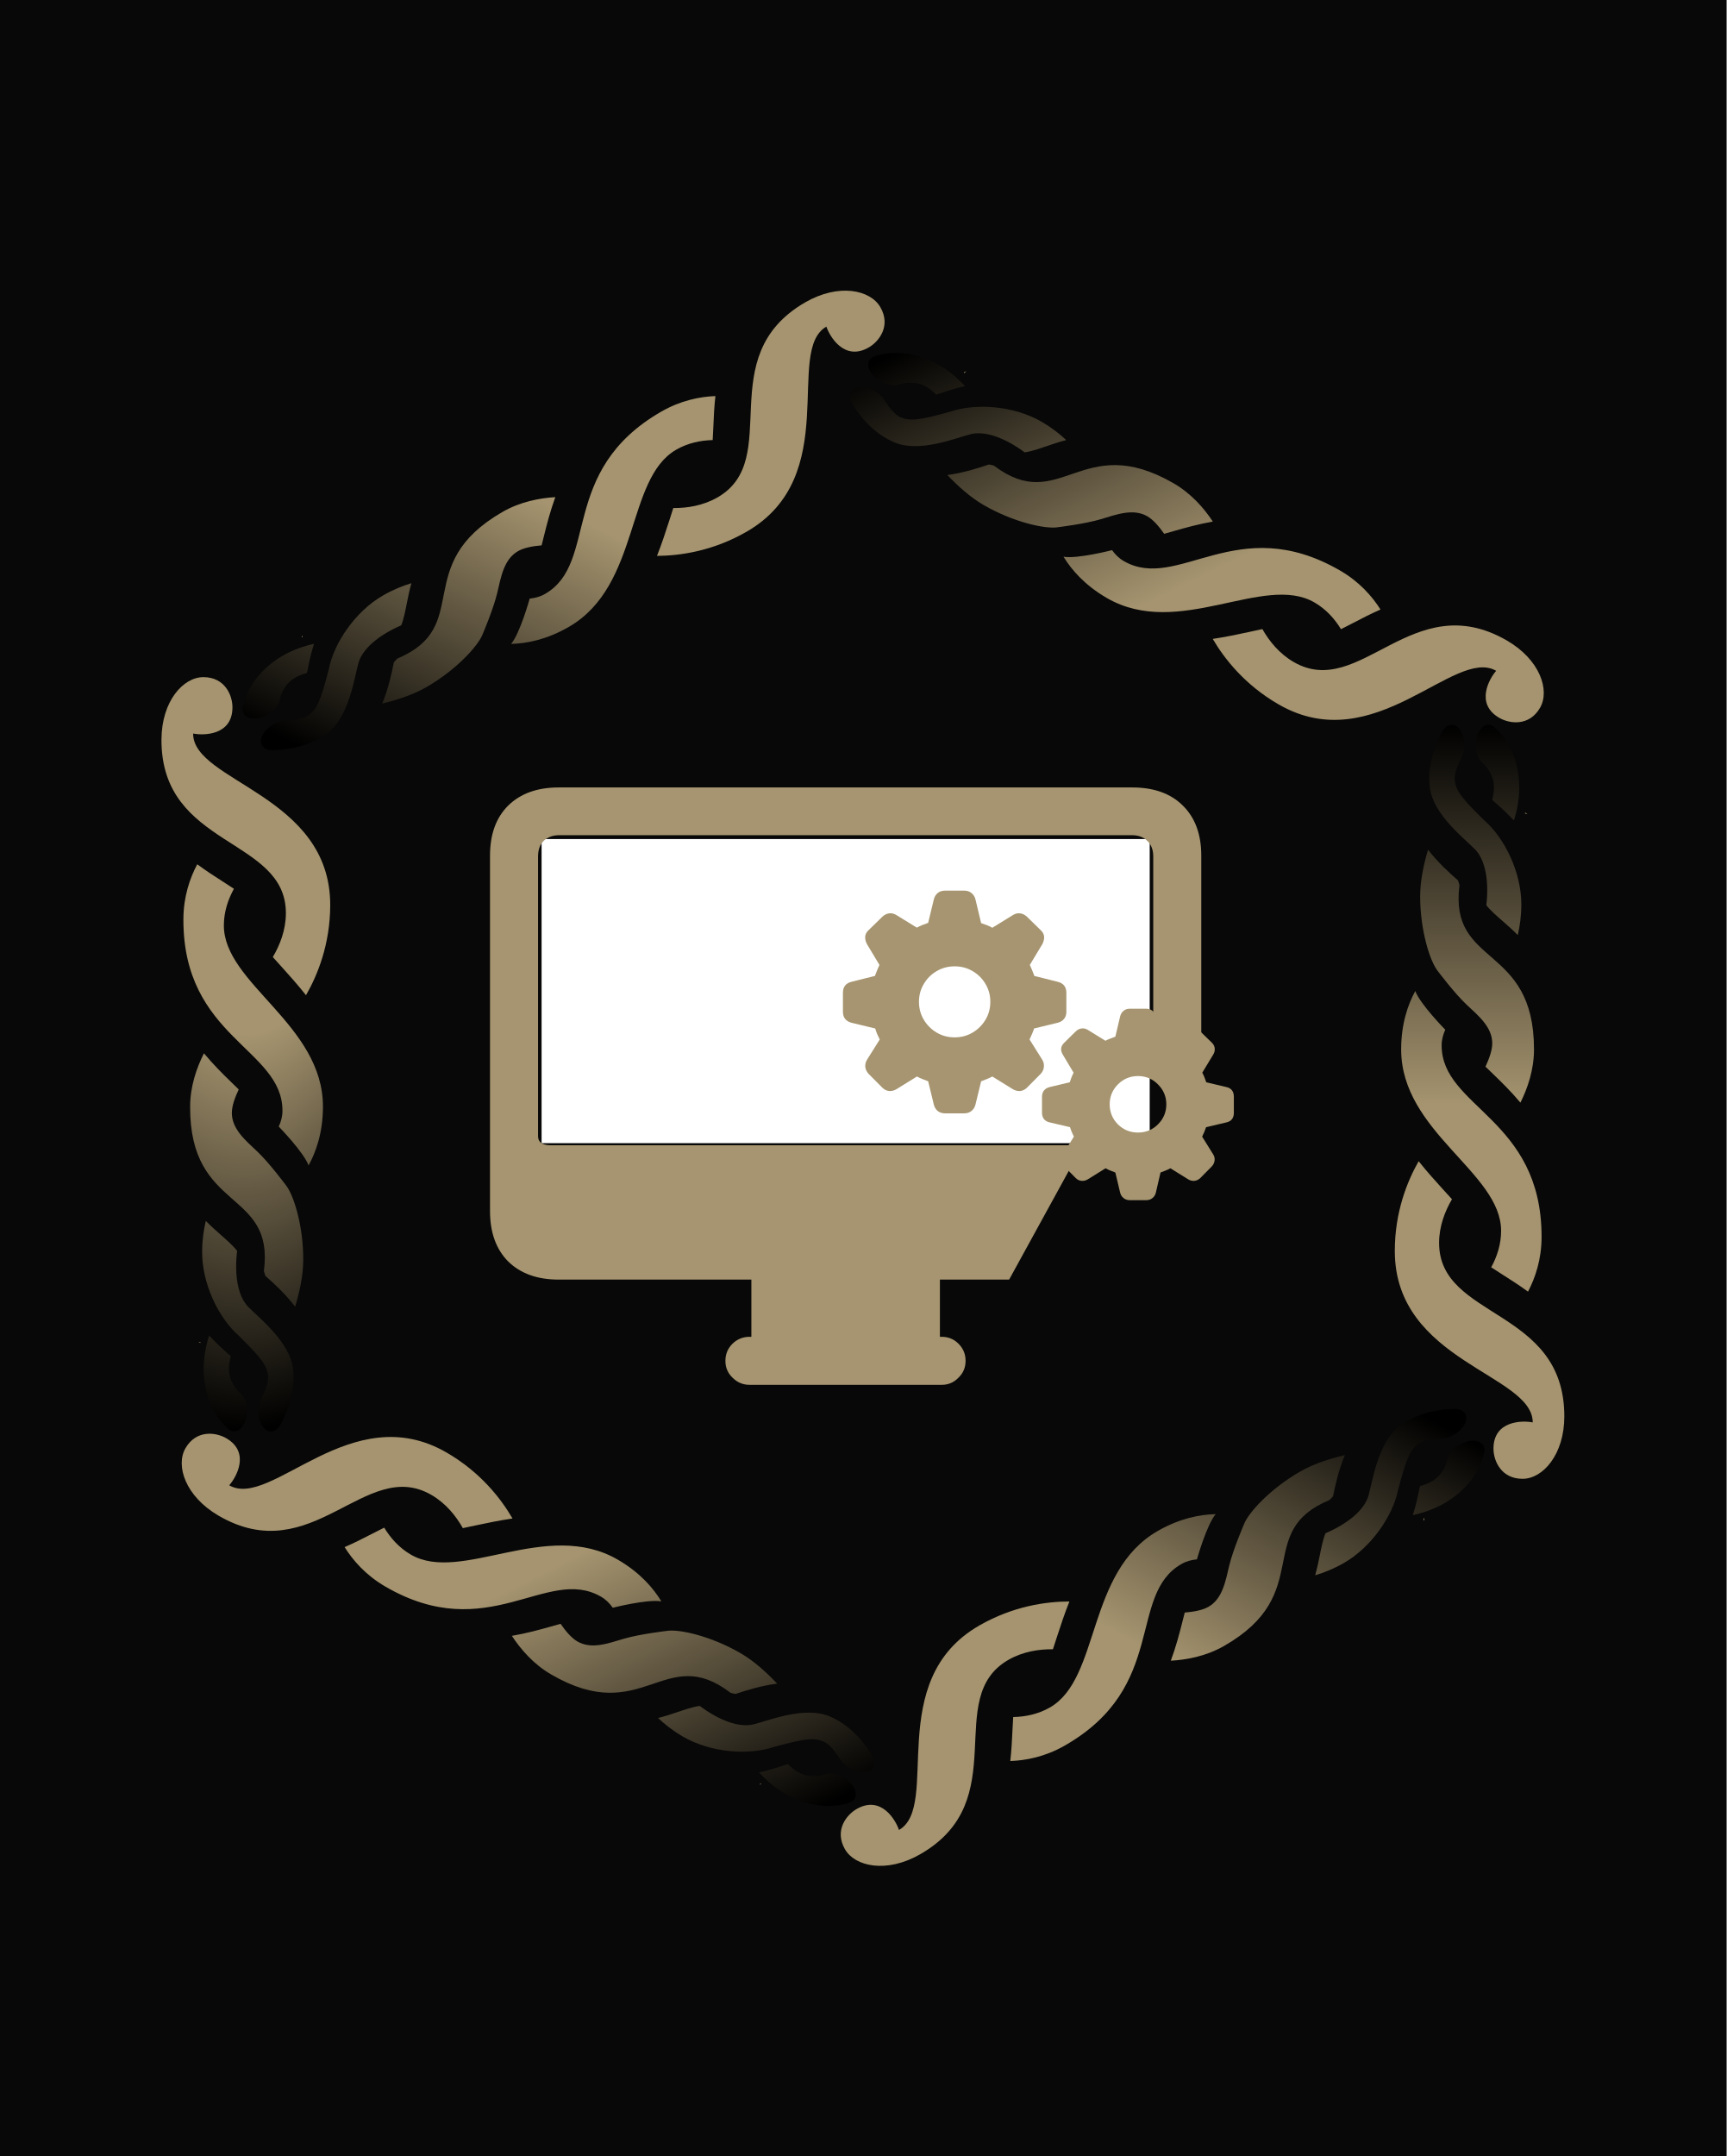
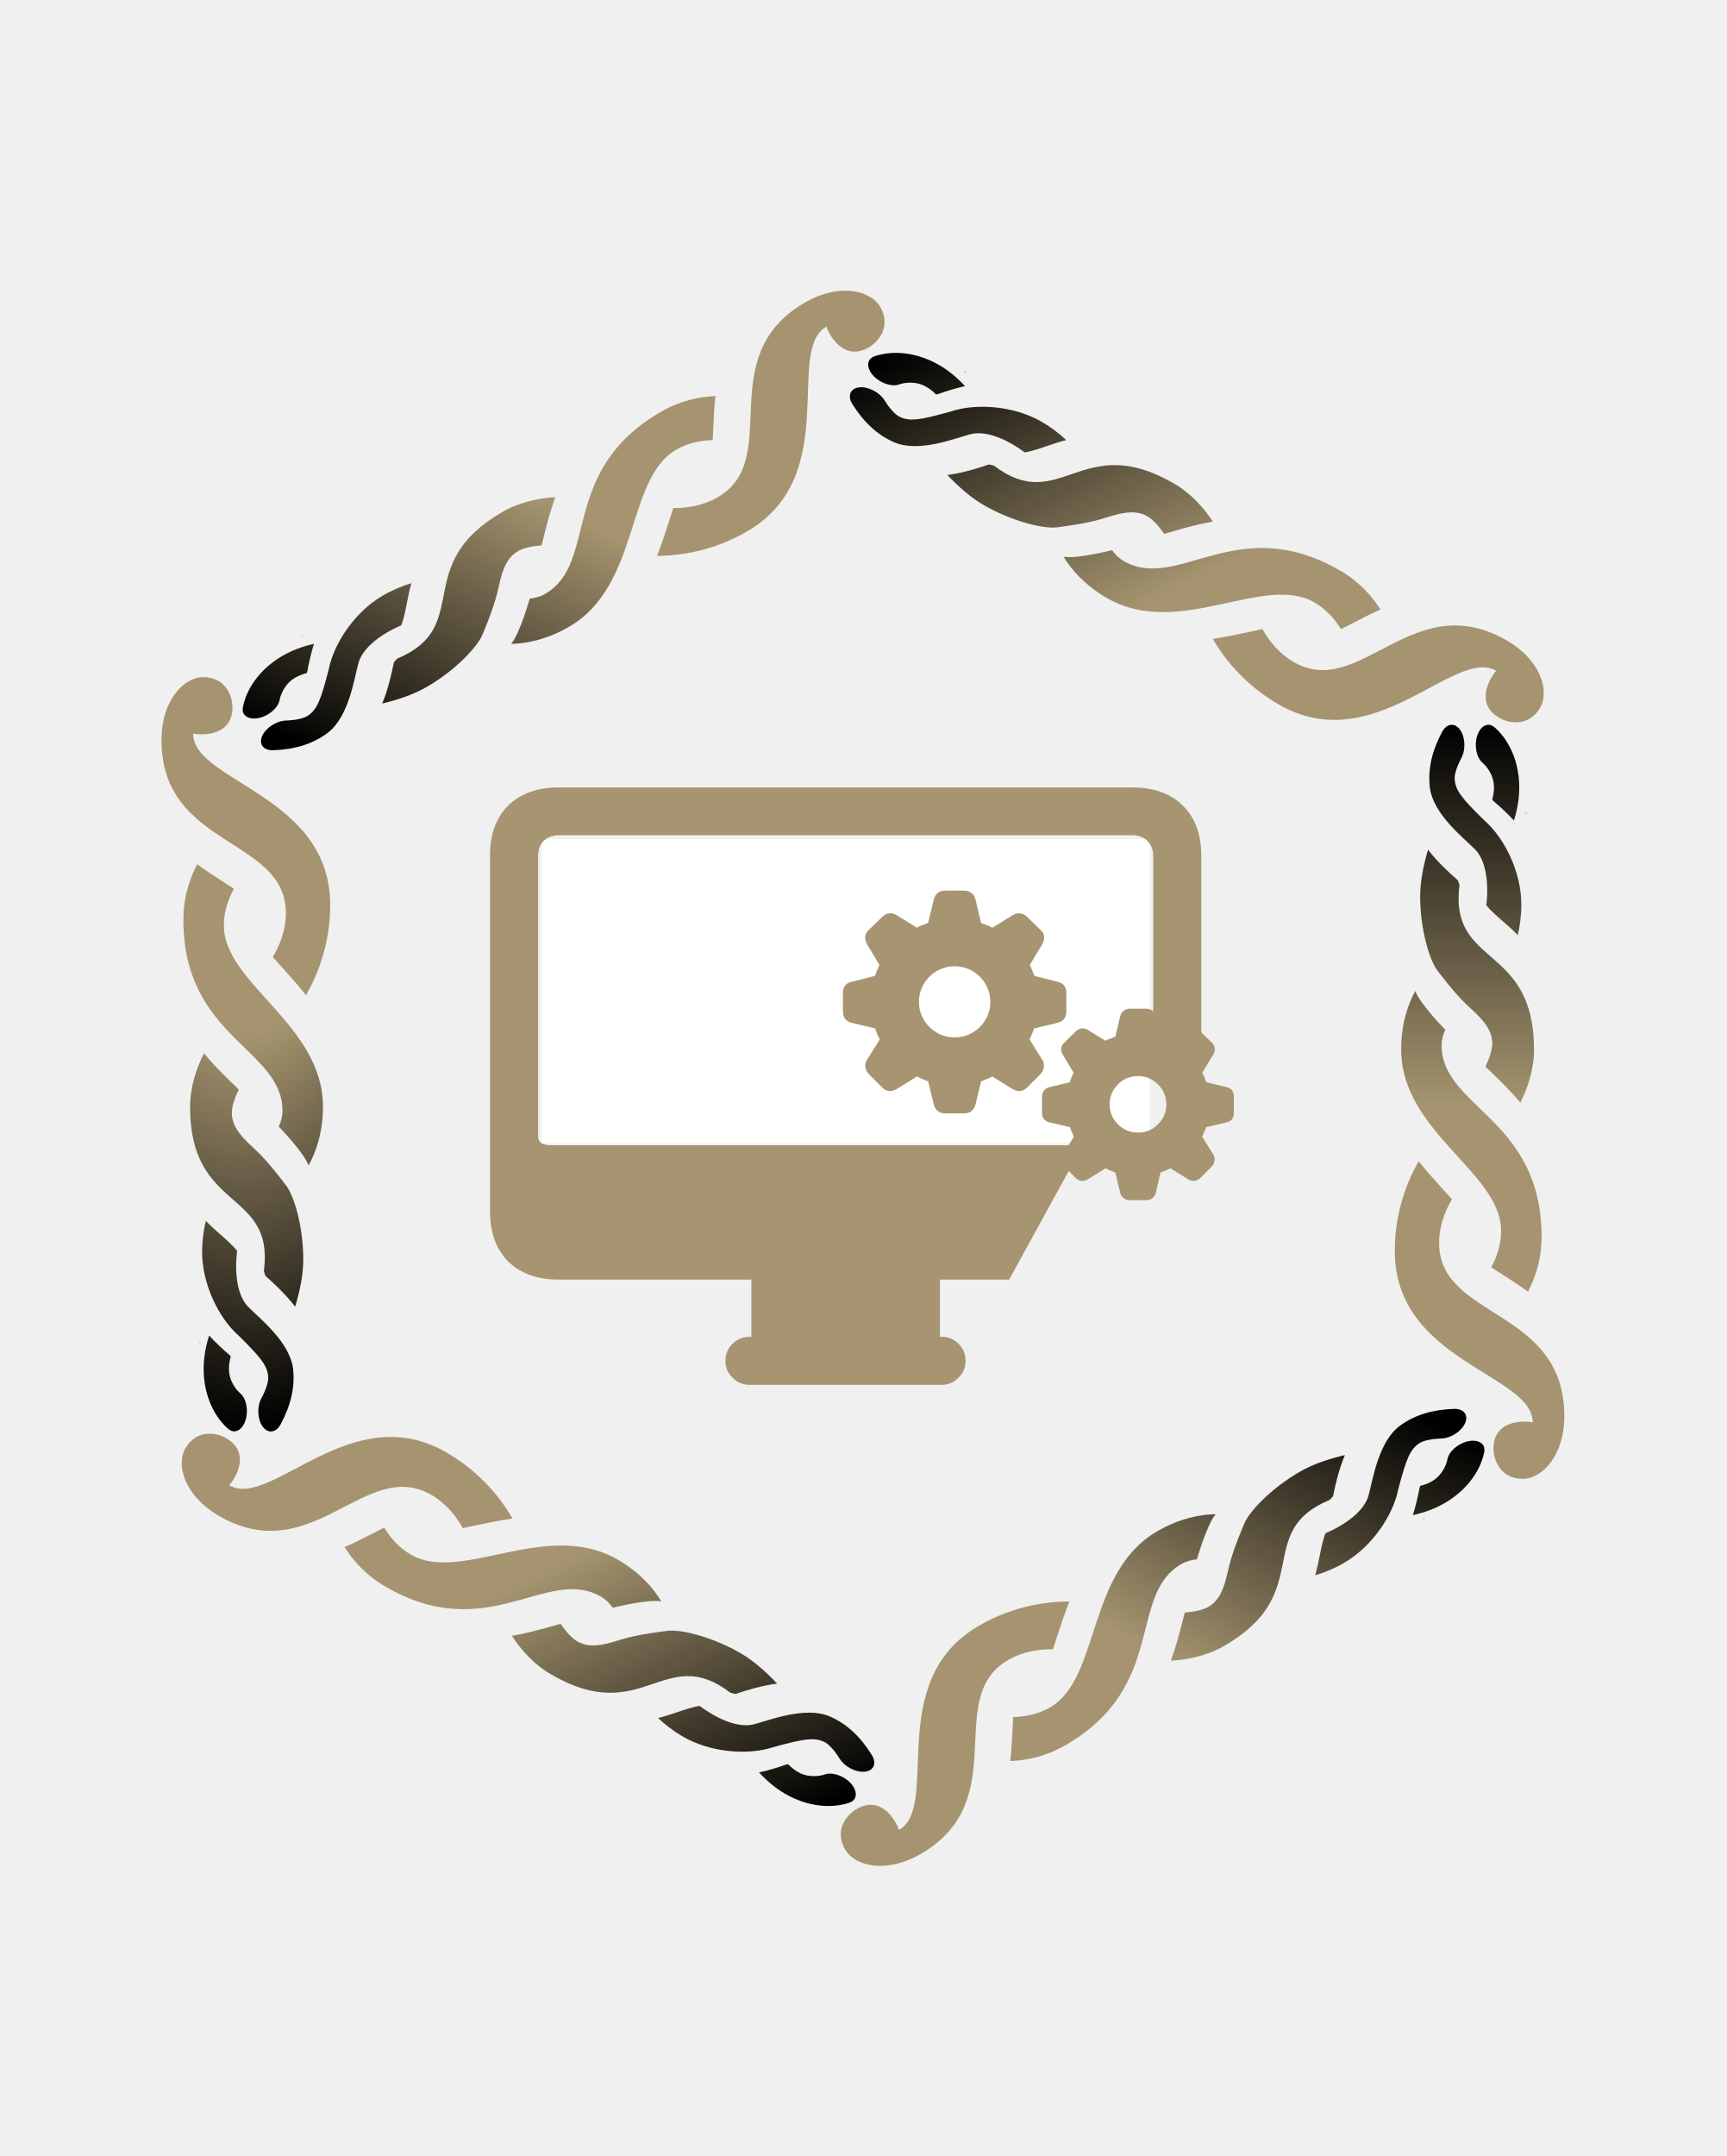
<svg xmlns="http://www.w3.org/2000/svg" width="318" height="397" viewBox="0 0 318 397" fill="none">
-   <rect width="318" height="397" fill="#080808" />
  <path d="M100.25 210V155H211.25V210H100.25Z" fill="white" stroke="white" />
  <path d="M177.516 68.577C177.55 68.622 177.58 68.67 177.615 68.713C177.703 68.633 177.778 68.521 177.869 68.446C177.888 68.41 177.923 68.379 177.943 68.343L177.516 68.577ZM121.005 102.361C125.284 102.331 131.32 101.476 137.529 97.896C155.234 87.687 144.474 64.597 152.199 60.143C152.81 61.941 155.496 66.576 160.002 63.978C161.934 62.864 164.125 59.989 162.145 56.563C160.281 53.339 154.44 52.137 148.324 55.663C130.942 65.686 144.399 84.528 132.167 91.581C129.482 93.129 126.537 93.566 124.009 93.55C124.004 93.572 123.991 93.596 123.985 93.615C123.721 94.415 123.483 95.18 123.273 95.841C122.609 97.915 121.884 100.124 121.005 102.361ZM100.388 109.363C99.477 109.889 98.507 110.134 97.559 110.223C97.559 110.223 95.798 116.578 94.137 118.567C96.976 118.497 100.678 117.795 104.76 115.441C117.961 107.829 115.195 88.196 124.527 82.815C126.703 81.56 129.049 81.089 131.261 81.033C131.32 80.096 131.359 79.206 131.389 78.485C131.461 76.753 131.544 74.878 131.762 72.931C128.908 73.042 125.373 73.729 121.764 75.809C102.772 86.76 110.366 103.609 100.388 109.363ZM102.277 91.542C99.34 91.717 95.796 92.394 92.529 94.278C75.552 104.067 87.315 115.336 73.181 121.267C72.967 121.498 72.748 121.695 72.541 121.961C72.104 124.146 71.517 126.829 70.396 129.55C73.178 128.878 76.119 127.921 78.546 126.522C84.089 123.326 88.131 118.858 88.909 116.744C88.909 116.744 90.891 112.111 91.586 109.155C92.28 106.199 92.808 102.986 95.402 101.49C96.487 100.865 98.106 100.56 99.754 100.419C99.925 99.772 100.078 99.143 100.213 98.584C100.732 96.495 101.35 94.095 102.277 91.542ZM75.765 107.39C74.197 107.864 72.43 108.559 70.515 109.663C65.419 112.601 61.496 118.409 60.548 123.25C59.07 129.017 58.396 130.548 56.822 131.709C56.07 132.263 54.599 132.608 52.686 132.676C50.914 132.736 48.946 134.008 48.287 135.519C47.991 136.195 48.006 136.799 48.273 137.26C48.602 137.831 49.315 138.187 50.299 138.151C54.329 138.012 57.587 136.986 60.257 135.019C64.307 132.039 65.268 124.754 66.015 122.096C66.761 119.438 69.802 116.923 73.898 115.144C74.351 114.063 74.698 112.273 74.929 111.083C75.142 109.996 75.391 108.748 75.765 107.39ZM57.829 118.548C55.009 119.177 52.503 120.265 50.368 121.851C45.499 125.47 44.779 129.873 44.714 130.362C44.661 130.768 44.718 131.129 44.888 131.423C45.32 132.171 46.415 132.505 47.762 132.193C49.647 131.748 51.324 130.22 51.521 128.771C51.522 128.751 51.93 126.548 53.837 125.132C54.597 124.568 55.522 124.195 56.509 123.927C56.535 123.832 56.567 123.753 56.596 123.653C56.891 122.131 57.252 120.386 57.829 118.548Z" fill="url(#paint0_linear_186_4942)" />
  <path d="M55.631 116.993L55.621 117.337C55.662 117.343 55.715 117.349 55.754 117.355C55.726 117.273 55.697 117.189 55.684 117.108C55.662 117.074 55.652 117.028 55.631 116.993ZM37.483 124.687C33.755 124.67 29.772 129.102 29.739 136.155C29.646 156.201 52.719 154.088 52.654 168.195C52.64 171.291 51.535 174.053 50.248 176.226C50.264 176.242 50.278 176.265 50.292 176.28C50.851 176.91 51.392 177.503 51.858 178.017C53.316 179.635 54.867 181.371 56.359 183.256C58.49 179.55 60.787 173.91 60.82 166.749C60.915 146.332 35.528 143.979 35.57 135.07C37.432 135.449 42.79 135.471 42.814 130.274C42.824 128.047 41.444 124.705 37.483 124.687ZM52.023 204.57C52.018 205.621 51.741 206.581 51.341 207.444C51.341 207.444 55.949 212.165 56.832 214.601C58.202 212.116 59.46 208.569 59.482 203.862C59.552 188.638 41.18 181.129 41.23 170.367C41.241 167.858 42.016 165.597 43.083 163.66C42.302 163.137 41.552 162.654 40.943 162.266C39.482 161.331 37.902 160.314 36.328 159.145C34.986 161.663 33.798 165.058 33.779 169.219C33.678 191.121 52.076 193.062 52.023 204.57ZM37.563 193.958C36.234 196.58 35.034 199.978 35.016 203.746C34.926 223.324 50.599 218.857 48.604 234.039C48.696 234.339 48.757 234.628 48.883 234.94C50.552 236.418 52.576 238.276 54.364 240.616C55.185 237.876 55.841 234.858 55.853 232.059C55.883 225.667 54.057 219.928 52.62 218.192C52.62 218.192 49.613 214.147 47.407 212.058C45.2 209.969 42.687 207.895 42.701 204.903C42.707 203.652 43.259 202.102 43.968 200.609C43.494 200.136 43.028 199.687 42.612 199.287C41.068 197.788 39.303 196.045 37.563 193.958ZM37.907 224.816C37.526 226.407 37.236 228.281 37.226 230.49C37.199 236.366 40.244 242.678 43.953 245.936C48.195 250.117 49.18 251.47 49.39 253.412C49.491 254.341 49.047 255.783 48.142 257.468C47.301 259.027 47.409 261.366 48.383 262.696C48.819 263.292 49.349 263.583 49.882 263.585C50.542 263.588 51.209 263.153 51.674 262.287C53.585 258.739 54.339 255.413 53.984 252.118C53.448 247.122 47.632 242.622 45.71 240.638C43.787 238.654 43.145 234.764 43.671 230.334C42.965 229.399 41.591 228.197 40.679 227.398C39.846 226.667 38.892 225.823 37.907 224.816ZM38.516 245.911C37.639 248.661 37.317 251.371 37.612 254.012C38.288 260.036 41.733 262.876 42.123 263.179C42.448 263.429 42.788 263.562 43.129 263.563C43.993 263.567 44.833 262.791 45.242 261.472C45.808 259.622 45.332 257.405 44.178 256.505C44.162 256.494 42.462 255.032 42.198 252.673C42.093 251.733 42.237 250.747 42.503 249.761C42.433 249.69 42.381 249.623 42.31 249.548C41.142 248.526 39.814 247.335 38.516 245.911Z" fill="url(#paint1_radial_186_4942)" />
  <path d="M36.572 247.109L36.865 247.29C36.891 247.258 36.923 247.215 36.948 247.184C36.862 247.167 36.775 247.15 36.698 247.121C36.658 247.123 36.613 247.109 36.572 247.109ZM34.17 266.653C32.291 269.869 34.143 275.53 40.242 279.085C57.578 289.189 67.282 268.175 79.482 275.285C82.159 276.845 84.002 279.182 85.243 281.382C85.264 281.375 85.291 281.375 85.311 281.371C86.137 281.202 86.922 281.031 87.601 280.885C89.733 280.433 92.013 279.958 94.394 279.611C92.246 275.915 88.504 271.108 82.311 267.499C64.654 257.209 49.921 277.99 42.217 273.499C43.477 272.079 46.174 267.455 41.68 264.836C39.754 263.713 36.166 263.236 34.17 266.653ZM110.708 294.019C111.616 294.548 112.31 295.268 112.859 296.046C112.859 296.046 119.256 294.421 121.81 294.874C120.341 292.447 117.894 289.585 113.823 287.213C100.658 279.54 84.96 291.677 75.653 286.253C73.483 284.988 71.91 283.188 70.764 281.296C69.92 281.71 69.127 282.118 68.485 282.45C66.944 283.246 65.272 284.104 63.471 284.881C64.984 287.301 67.334 290.026 70.932 292.123C89.874 303.162 100.756 288.219 110.708 294.019ZM94.276 301.22C95.885 303.68 98.231 306.418 101.49 308.316C118.422 318.184 122.384 302.393 134.551 311.71C134.858 311.781 135.138 311.873 135.473 311.92C137.588 311.215 140.212 310.393 143.134 310.017C141.17 307.937 138.88 305.861 136.459 304.45C130.931 301.228 125.042 299.939 122.818 300.313C122.818 300.313 117.807 300.892 114.893 301.756C111.978 302.619 108.923 303.756 106.336 302.247C105.254 301.617 104.186 300.364 103.246 299.005C102.598 299.178 101.976 299.357 101.422 299.517C99.349 300.103 96.956 300.758 94.276 301.22ZM121.205 316.351C122.395 317.476 123.875 318.664 125.785 319.777C130.867 322.738 137.863 323.26 142.542 321.682C148.288 320.103 149.954 319.928 151.744 320.717C152.599 321.095 153.628 322.199 154.636 323.824C155.568 325.331 157.649 326.408 159.29 326.229C160.024 326.151 160.542 325.838 160.811 325.378C161.143 324.809 161.099 324.015 160.581 323.179C158.46 319.753 155.952 317.437 152.918 316.097C148.318 314.062 141.508 316.842 138.826 317.513C136.145 318.184 132.451 316.794 128.873 314.124C127.709 314.268 125.979 314.855 124.831 315.244C123.78 315.599 122.571 316.003 121.205 316.351ZM139.802 326.371C141.748 328.505 143.937 330.139 146.374 331.203C151.936 333.631 156.121 332.072 156.578 331.886C156.958 331.73 157.243 331.502 157.415 331.208C157.85 330.462 157.597 329.348 156.658 328.334C155.336 326.92 153.176 326.224 151.819 326.772C151.801 326.78 149.683 327.519 147.506 326.568C146.639 326.189 145.856 325.571 145.134 324.848C145.037 324.873 144.953 324.884 144.852 324.909C143.382 325.407 141.686 325.961 139.802 326.371Z" fill="url(#paint2_linear_186_4942)" />
  <path d="M139.868 328.652L140.172 328.488C140.157 328.45 140.136 328.401 140.122 328.365C140.064 328.43 140.005 328.497 139.942 328.549C139.923 328.584 139.888 328.616 139.868 328.652ZM155.615 340.501C157.464 343.734 163.298 344.964 169.431 341.465C186.859 331.522 173.49 312.622 185.755 305.625C188.447 304.09 191.395 303.664 193.922 303.691C193.927 303.669 193.941 303.646 193.947 303.626C194.214 302.828 194.458 302.064 194.671 301.403C195.344 299.333 196.073 297.123 196.962 294.89C192.683 294.901 186.644 295.733 180.419 299.285C162.667 309.412 173.32 332.546 165.574 336.965C164.972 335.164 162.312 330.519 157.793 333.097C155.857 334.202 153.65 337.067 155.615 340.501ZM217.613 287.984C218.526 287.463 219.497 287.223 220.446 287.137C220.446 287.137 222.235 280.791 223.906 278.809C221.066 278.866 217.361 279.552 213.269 281.886C200.033 289.437 202.708 309.083 193.351 314.421C191.169 315.665 188.821 316.126 186.609 316.172C186.545 317.108 186.502 317.999 186.469 318.719C186.389 320.451 186.297 322.325 186.071 324.272C188.925 324.173 192.463 323.503 196.081 321.439C215.123 310.576 207.607 293.692 217.613 287.984ZM215.64 305.797C218.579 305.635 222.125 304.974 225.401 303.105C242.423 293.395 230.713 282.072 244.874 276.206C245.089 275.976 245.309 275.78 245.517 275.514C245.964 273.332 246.563 270.652 247.698 267.936C244.912 268.595 241.967 269.538 239.533 270.926C233.975 274.097 229.913 278.545 229.125 280.656C229.125 280.656 227.122 285.28 226.414 288.233C225.705 291.185 225.163 294.396 222.562 295.88C221.474 296.5 219.854 296.798 218.205 296.931C218.031 297.578 217.875 298.206 217.737 298.765C217.209 300.851 216.58 303.248 215.64 305.797ZM242.226 290.071C243.796 289.604 245.566 288.918 247.486 287.822C252.595 284.907 256.546 279.118 257.517 274.281C259.021 268.521 259.701 266.993 261.281 265.84C262.036 265.289 263.508 264.951 265.421 264.891C267.194 264.839 269.168 263.577 269.834 262.069C270.133 261.394 270.121 260.79 269.856 260.328C269.529 259.756 268.818 259.396 267.834 259.427C263.803 259.548 260.541 260.559 257.862 262.514C253.798 265.475 252.803 272.756 252.044 275.41C251.285 278.065 248.233 280.565 244.129 282.326C243.671 283.404 243.315 285.193 243.079 286.381C242.861 287.468 242.607 288.714 242.226 290.071ZM260.213 278.996C263.037 278.379 265.547 277.303 267.689 275.727C272.575 272.13 273.316 267.731 273.383 267.243C273.438 266.836 273.382 266.475 273.213 266.18C272.785 265.431 271.692 265.092 270.343 265.398C268.456 265.834 266.772 267.354 266.568 268.802C266.567 268.821 266.149 271.023 264.236 272.43C263.474 272.991 262.546 273.359 261.558 273.623C261.531 273.718 261.499 273.797 261.47 273.896C261.167 275.417 260.799 277.161 260.213 278.996Z" fill="url(#paint3_linear_186_4942)" />
  <path d="M262.323 279.593C262.266 279.599 262.21 279.601 262.155 279.61C262.18 279.727 262.24 279.848 262.259 279.963C262.281 279.997 262.291 280.044 262.312 280.078L262.323 279.593ZM261.283 213.823C259.17 217.539 256.893 223.187 256.893 230.348C256.893 250.765 282.294 253.003 282.294 261.913C280.43 261.542 275.067 261.547 275.067 266.744C275.067 268.972 276.464 272.304 280.425 272.304C284.153 272.304 288.116 267.854 288.116 260.801C288.116 240.754 265.05 242.973 265.05 228.867C265.05 225.771 266.144 223.005 267.421 220.826C267.405 220.811 267.391 220.787 267.377 220.773C266.816 220.145 266.271 219.556 265.803 219.044C264.337 217.433 262.784 215.701 261.283 213.823ZM265.52 192.488C265.52 191.438 265.793 190.476 266.189 189.611C266.189 189.611 261.559 184.912 260.664 182.48C259.306 184.971 258.064 188.524 258.064 193.231C258.064 208.455 276.471 215.88 276.471 226.642C276.471 229.151 275.707 231.415 274.649 233.357C275.432 233.877 276.184 234.356 276.795 234.742C278.26 235.67 279.845 236.679 281.424 237.841C282.755 235.317 283.927 231.917 283.927 227.755C283.927 205.853 265.52 203.996 265.52 192.488ZM280.029 203.034C281.345 200.406 282.53 197.002 282.53 193.234C282.53 173.655 266.878 178.195 268.802 163.005C268.709 162.704 268.647 162.416 268.519 162.104C266.844 160.634 264.811 158.785 263.012 156.454C262.203 159.197 261.562 162.219 261.562 165.018C261.562 171.41 263.415 177.14 264.859 178.87C264.859 178.87 267.886 182.901 270.101 184.979C272.317 187.058 274.84 189.121 274.84 192.113C274.84 193.364 274.295 194.916 273.593 196.412C274.069 196.884 274.538 197.331 274.955 197.728C276.506 199.22 278.279 200.955 280.029 203.034ZM279.542 172.178C279.915 170.585 280.196 168.71 280.196 166.501C280.196 160.624 277.122 154.327 273.399 151.086C269.137 146.925 268.146 145.576 267.927 143.635C267.822 142.706 268.259 141.262 269.156 139.573C269.99 138.011 269.871 135.672 268.89 134.347C268.452 133.753 267.921 133.464 267.388 133.464C266.728 133.464 266.063 133.902 265.602 134.771C263.708 138.327 262.969 141.657 263.339 144.95C263.898 149.943 269.735 154.417 271.666 156.392C273.598 158.367 274.258 162.254 273.752 166.686C274.463 167.618 275.842 168.814 276.758 169.609C277.594 170.336 278.552 171.176 279.542 172.178ZM278.835 151.086C279.7 148.332 280.009 145.621 279.701 142.981C278.998 136.96 275.54 134.136 275.149 133.835C274.823 133.586 274.481 133.455 274.141 133.455C273.277 133.455 272.44 134.235 272.038 135.556C271.481 137.409 271.967 139.623 273.125 140.518C273.141 140.529 274.848 141.984 275.122 144.341C275.232 145.28 275.092 146.267 274.831 147.254C274.901 147.325 274.953 147.392 275.025 147.466C276.197 148.484 277.53 149.668 278.835 151.086Z" fill="url(#paint4_linear_186_4942)" />
  <path d="M280.911 149.634C280.889 149.686 280.862 149.736 280.842 149.788C280.956 149.824 281.091 149.833 281.201 149.874C281.241 149.872 281.286 149.887 281.327 149.886L280.911 149.634ZM223.361 117.648C225.526 121.334 229.285 126.127 235.495 129.708C253.199 139.917 267.841 119.065 275.566 123.52C274.312 124.946 271.636 129.588 276.142 132.186C278.073 133.3 281.662 133.758 283.642 130.332C285.506 127.108 283.629 121.455 277.513 117.928C260.13 107.905 250.521 128.965 238.289 121.912C235.605 120.364 233.753 118.035 232.502 115.841C232.481 115.847 232.454 115.848 232.434 115.852C231.609 116.024 230.826 116.201 230.148 116.349C228.018 116.812 225.74 117.29 223.361 117.648ZM206.98 103.316C206.069 102.791 205.372 102.075 204.82 101.3C204.82 101.3 198.43 102.954 195.874 102.512C197.355 104.932 199.814 107.783 203.896 110.137C217.097 117.749 232.738 105.54 242.07 110.921C244.246 112.176 245.828 113.969 246.982 115.855C247.824 115.437 248.616 115.026 249.256 114.691C250.794 113.887 252.461 113.022 254.259 112.236C252.735 109.824 250.372 107.109 246.764 105.029C227.772 94.078 216.959 109.07 206.98 103.316ZM223.379 96.04C221.758 93.587 219.399 90.86 216.132 88.977C199.155 79.187 195.265 94.996 183.055 85.736C182.748 85.666 182.467 85.575 182.133 85.53C180.021 86.244 177.401 87.078 174.48 87.468C176.454 89.539 178.754 91.605 181.181 93.004C186.724 96.2 192.619 97.463 194.841 97.078C194.841 97.078 199.849 96.476 202.759 95.599C205.67 94.722 208.72 93.572 211.314 95.068C212.399 95.693 213.473 96.941 214.419 98.296C215.066 98.12 215.688 97.938 216.241 97.776C218.31 97.18 220.701 96.514 223.379 96.04ZM196.38 81.032C195.185 79.914 193.699 78.733 191.784 77.628C186.688 74.69 179.691 74.201 175.019 75.8C169.28 77.406 167.615 77.589 165.822 76.808C164.964 76.434 163.93 75.335 162.914 73.714C161.976 72.211 159.889 71.144 158.25 71.33C157.516 71.412 157 71.727 156.733 72.189C156.403 72.759 156.45 73.553 156.973 74.386C159.11 77.803 161.628 80.108 164.668 81.434C169.278 83.446 176.075 80.635 178.753 79.952C181.432 79.269 185.132 80.641 188.723 83.295C189.886 83.146 191.613 82.551 192.76 82.156C193.809 81.797 195.015 81.388 196.38 81.032ZM177.737 71.098C175.781 68.973 173.585 67.35 171.143 66.297C165.569 63.895 161.392 65.473 160.935 65.661C160.556 65.819 160.272 66.049 160.102 66.343C159.67 67.091 159.928 68.204 160.872 69.213C162.2 70.621 164.363 71.308 165.718 70.754C165.736 70.745 167.85 69.996 170.032 70.937C170.901 71.312 171.686 71.927 172.412 72.646C172.509 72.621 172.593 72.609 172.693 72.584C174.161 72.079 175.855 71.518 177.737 71.098Z" fill="url(#paint5_linear_186_4942)" />
  <path d="M174.052 205.008C173.513 205.008 173.061 204.86 172.696 204.566C172.348 204.271 172.113 203.881 171.992 203.396L170.949 199.105C170.584 198.966 170.227 198.828 169.879 198.689C169.532 198.55 169.201 198.394 168.889 198.221L165.107 200.561C164.673 200.821 164.221 200.934 163.751 200.899C163.282 200.847 162.865 200.639 162.5 200.275L159.996 197.753C159.648 197.389 159.44 196.973 159.37 196.505C159.318 196.019 159.431 195.551 159.709 195.1L162.03 191.408C161.874 191.078 161.717 190.749 161.561 190.42C161.422 190.073 161.3 189.726 161.196 189.38L156.867 188.339C156.363 188.218 155.963 187.984 155.667 187.637C155.389 187.291 155.25 186.849 155.25 186.311V182.801C155.25 181.708 155.789 181.032 156.867 180.772L161.144 179.706C161.283 179.325 161.422 178.969 161.561 178.64C161.7 178.293 161.839 177.973 161.978 177.678L159.709 173.907C159.448 173.439 159.327 172.98 159.344 172.529C159.362 172.078 159.561 171.671 159.944 171.307L162.5 168.811C162.865 168.464 163.273 168.256 163.725 168.187C164.177 168.117 164.621 168.213 165.055 168.473L168.862 170.813C169.175 170.64 169.506 170.484 169.853 170.345C170.218 170.206 170.584 170.068 170.949 169.929L171.992 165.612C172.113 165.127 172.348 164.737 172.696 164.442C173.061 164.147 173.513 164 174.052 164H177.598C178.137 164 178.581 164.147 178.928 164.442C179.293 164.737 179.537 165.127 179.659 165.612L180.702 169.981C181.084 170.102 181.449 170.232 181.797 170.371C182.145 170.51 182.466 170.666 182.762 170.839L186.595 168.473C187.03 168.213 187.473 168.117 187.925 168.187C188.377 168.256 188.786 168.464 189.151 168.811L191.706 171.307C192.089 171.671 192.289 172.078 192.306 172.529C192.324 172.98 192.202 173.439 191.941 173.907L189.672 177.678C189.811 177.973 189.95 178.293 190.09 178.64C190.229 178.969 190.368 179.325 190.507 179.706L194.757 180.772C195.853 181.032 196.4 181.708 196.4 182.801V186.311C196.4 186.849 196.253 187.291 195.957 187.637C195.679 187.984 195.279 188.218 194.757 188.339L190.455 189.38C190.35 189.726 190.22 190.073 190.063 190.42C189.924 190.749 189.777 191.078 189.62 191.408L191.941 195.1C192.219 195.551 192.324 196.019 192.254 196.505C192.202 196.973 192.002 197.389 191.654 197.753L189.151 200.275C188.786 200.639 188.368 200.847 187.899 200.899C187.43 200.934 186.978 200.821 186.543 200.561L182.762 198.221C182.449 198.394 182.119 198.55 181.771 198.689C181.423 198.828 181.067 198.966 180.702 199.105L179.659 203.396C179.537 203.881 179.293 204.271 178.928 204.566C178.581 204.86 178.137 205.008 177.598 205.008H174.052ZM175.825 191.018C177.042 191.018 178.146 190.723 179.137 190.134C180.128 189.544 180.919 188.755 181.51 187.767C182.101 186.779 182.397 185.678 182.397 184.465C182.397 183.269 182.101 182.177 181.51 181.188C180.919 180.183 180.128 179.394 179.137 178.822C178.146 178.233 177.042 177.938 175.825 177.938C174.608 177.938 173.504 178.233 172.513 178.822C171.522 179.394 170.731 180.183 170.14 181.188C169.549 182.177 169.254 183.269 169.254 184.465C169.254 185.678 169.549 186.779 170.14 187.767C170.731 188.755 171.522 189.544 172.513 190.134C173.504 190.723 174.608 191.018 175.825 191.018ZM208.109 221C207.64 221 207.249 220.87 206.936 220.61C206.623 220.367 206.414 220.038 206.31 219.622L205.423 215.903C205.11 215.782 204.797 215.661 204.484 215.539C204.189 215.418 203.902 215.279 203.624 215.123L200.364 217.151C199.999 217.377 199.608 217.472 199.191 217.437C198.791 217.403 198.434 217.229 198.121 216.917L196.035 214.811C195.722 214.482 195.531 214.109 195.462 213.693C195.409 213.277 195.514 212.887 195.774 212.523L197.782 209.298C197.643 209.021 197.513 208.735 197.391 208.44C197.27 208.146 197.165 207.851 197.078 207.556L193.323 206.672C192.889 206.585 192.541 206.386 192.28 206.074C192.037 205.762 191.915 205.372 191.915 204.904V201.965C191.915 201.497 192.037 201.107 192.28 200.795C192.541 200.483 192.889 200.275 193.323 200.171L197.026 199.287C197.148 198.94 197.261 198.62 197.365 198.325C197.487 198.03 197.609 197.761 197.73 197.519L195.774 194.242C195.531 193.861 195.418 193.479 195.435 193.098C195.47 192.699 195.661 192.335 196.009 192.006L198.121 189.926C198.434 189.614 198.791 189.432 199.191 189.38C199.59 189.328 199.964 189.406 200.312 189.614L203.598 191.642C203.876 191.486 204.171 191.356 204.484 191.252C204.797 191.13 205.11 191.009 205.423 190.888L206.31 187.143C206.414 186.727 206.623 186.389 206.936 186.129C207.249 185.869 207.64 185.739 208.109 185.739H211.082C211.551 185.739 211.943 185.869 212.255 186.129C212.568 186.389 212.777 186.727 212.881 187.143L213.742 190.94C214.072 191.026 214.394 191.139 214.707 191.278C215.02 191.417 215.307 191.547 215.567 191.668L218.853 189.614C219.218 189.388 219.592 189.31 219.974 189.38C220.374 189.432 220.739 189.614 221.07 189.926L223.208 192.006C223.538 192.335 223.712 192.699 223.73 193.098C223.764 193.479 223.66 193.861 223.417 194.242L221.435 197.519C221.695 197.987 221.939 198.576 222.165 199.287L225.894 200.171C226.798 200.379 227.25 200.977 227.25 201.965V204.904C227.25 205.875 226.798 206.464 225.894 206.672L222.139 207.556C222.034 207.851 221.921 208.146 221.8 208.44C221.678 208.735 221.548 209.021 221.409 209.298L223.417 212.523C223.66 212.887 223.756 213.277 223.703 213.693C223.651 214.109 223.469 214.482 223.156 214.811L221.07 216.917C220.739 217.229 220.374 217.403 219.974 217.437C219.575 217.472 219.192 217.377 218.827 217.151L215.567 215.123C215.289 215.279 214.994 215.418 214.681 215.539C214.385 215.661 214.072 215.782 213.742 215.903L212.881 219.622C212.777 220.038 212.568 220.367 212.255 220.61C211.943 220.87 211.551 221 211.082 221H208.109ZM209.596 208.544C211.038 208.544 212.264 208.042 213.272 207.036C214.298 206.013 214.811 204.782 214.811 203.344C214.811 201.922 214.298 200.7 213.272 199.677C212.264 198.654 211.038 198.143 209.596 198.143C208.153 198.143 206.918 198.654 205.893 199.677C204.884 200.7 204.38 201.922 204.38 203.344C204.38 204.782 204.884 206.013 205.893 207.036C206.918 208.042 208.153 208.544 209.596 208.544Z" fill="#A69570" />
  <path d="M102.888 235.62C98.969 235.62 95.873 234.51 93.602 232.29C91.367 230.034 90.25 226.94 90.25 223.01V157.556C90.25 153.625 91.367 150.55 93.602 148.33C95.873 146.11 98.969 145 102.888 145H208.557C212.513 145 215.609 146.11 217.843 148.33C220.114 150.55 221.25 153.625 221.25 157.556V192.112C221.067 192.075 220.774 192.039 220.371 192.002C219.968 191.966 219.51 191.948 218.997 191.948C217.898 191.948 216.817 192.075 215.755 192.33C214.693 192.585 213.575 193.022 212.403 193.64V157.72C212.403 156.482 212.037 155.518 211.304 154.826C210.608 154.135 209.656 153.789 208.447 153.789H103.053C101.844 153.789 100.874 154.135 100.141 154.826C99.445 155.518 99.097 156.482 99.097 157.72V209.199C99.097 210.323 99.885 210.885 101.46 210.885H199.435L185.862 235.62H102.888ZM138.386 248.613V234.911H173.114V248.613H138.386ZM138.056 255C136.847 255 135.803 254.563 134.924 253.69C134.045 252.853 133.605 251.816 133.605 250.578C133.605 249.341 134.045 248.285 134.924 247.412C135.803 246.575 136.847 246.156 138.056 246.156H173.444C174.653 246.156 175.678 246.575 176.521 247.412C177.4 248.285 177.84 249.341 177.84 250.578C177.84 251.816 177.4 252.853 176.521 253.69C175.678 254.563 174.653 255 173.444 255H138.056Z" fill="#A69570" />
  <defs>
    <linearGradient id="paint0_linear_186_4942" x1="172.862" y1="60.271" x2="119.591" y2="168.984" gradientUnits="userSpaceOnUse">
      <stop offset="0.502" stop-color="#A5946F" />
      <stop offset="1" />
    </linearGradient>
    <radialGradient id="paint1_radial_186_4942" cx="0" cy="0" r="1" gradientTransform="matrix(-0.514364 147.087 -57.8731 0.310516 45.169 116.558)" gradientUnits="userSpaceOnUse">
      <stop offset="0.502" stop-color="#A5946F" />
      <stop offset="1" />
    </radialGradient>
    <linearGradient id="paint2_linear_186_4942" x1="29.739" y1="255.215" x2="85.849" y2="365.964" gradientUnits="userSpaceOnUse">
      <stop offset="0.502" stop-color="#A5946F" />
      <stop offset="1" />
    </linearGradient>
    <linearGradient id="paint3_linear_186_4942" x1="272.836" y1="266.363" x2="213.548" y2="374.136" gradientUnits="userSpaceOnUse">
      <stop />
      <stop offset="0.508" stop-color="#A5946F" />
    </linearGradient>
    <linearGradient id="paint4_linear_186_4942" x1="272.434" y1="133.279" x2="272.593" y2="280.28" gradientUnits="userSpaceOnUse">
      <stop />
      <stop offset="0.477" stop-color="#A5946F" />
    </linearGradient>
    <linearGradient id="paint5_linear_186_4942" x1="159.291" y1="67.748" x2="213.229" y2="177.163" gradientUnits="userSpaceOnUse">
      <stop />
      <stop offset="0.508" stop-color="#A5946F" />
    </linearGradient>
  </defs>
</svg>
